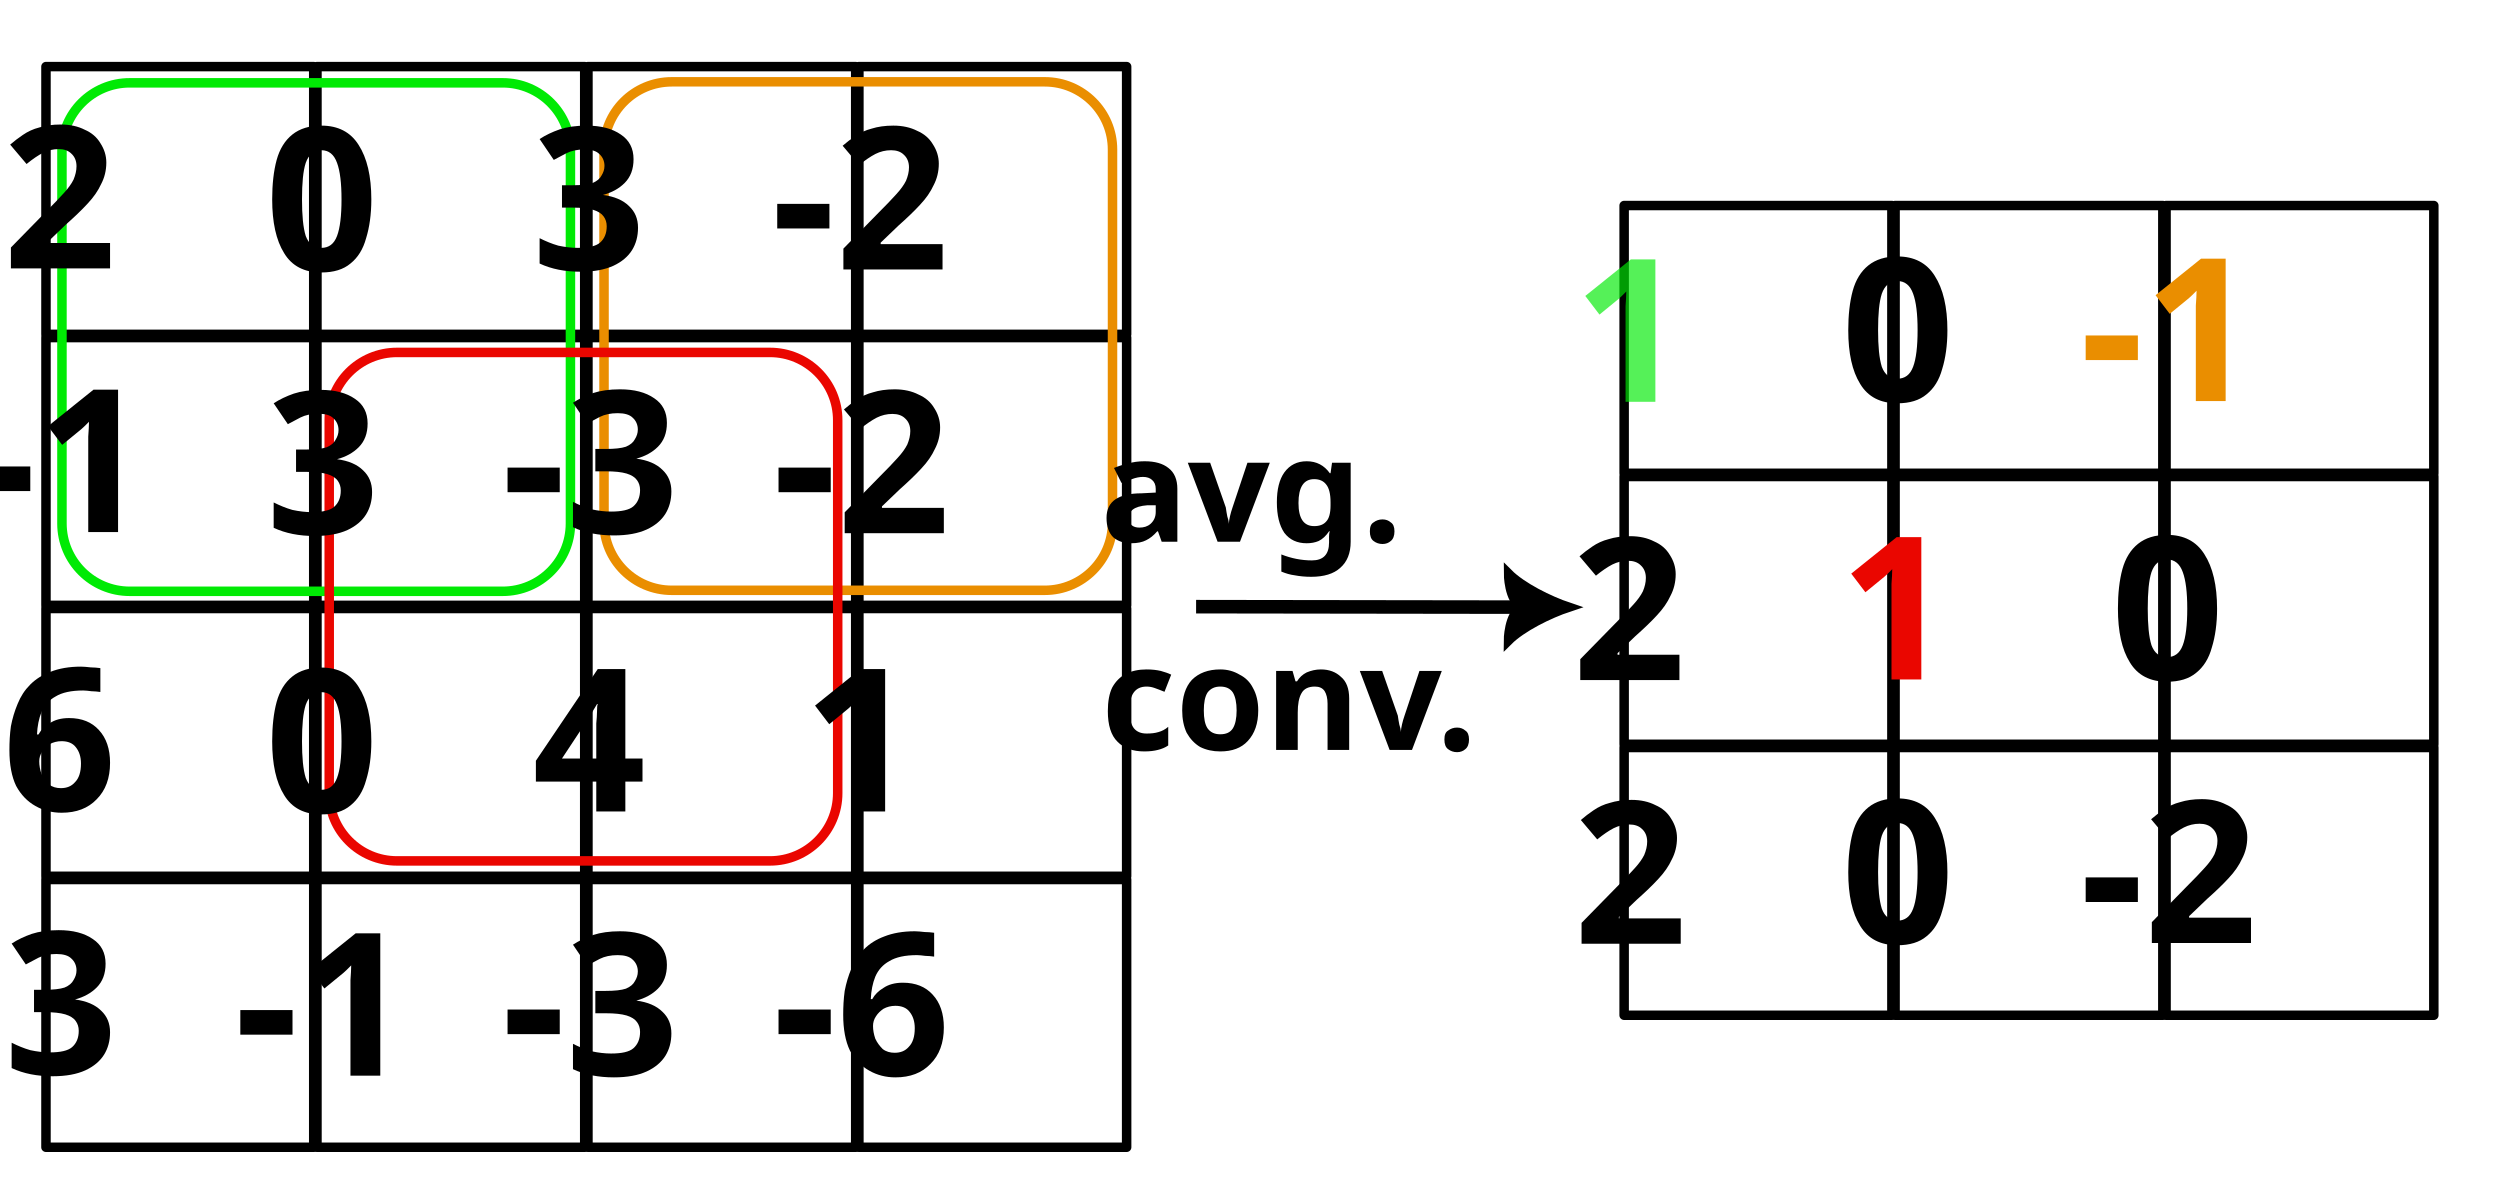
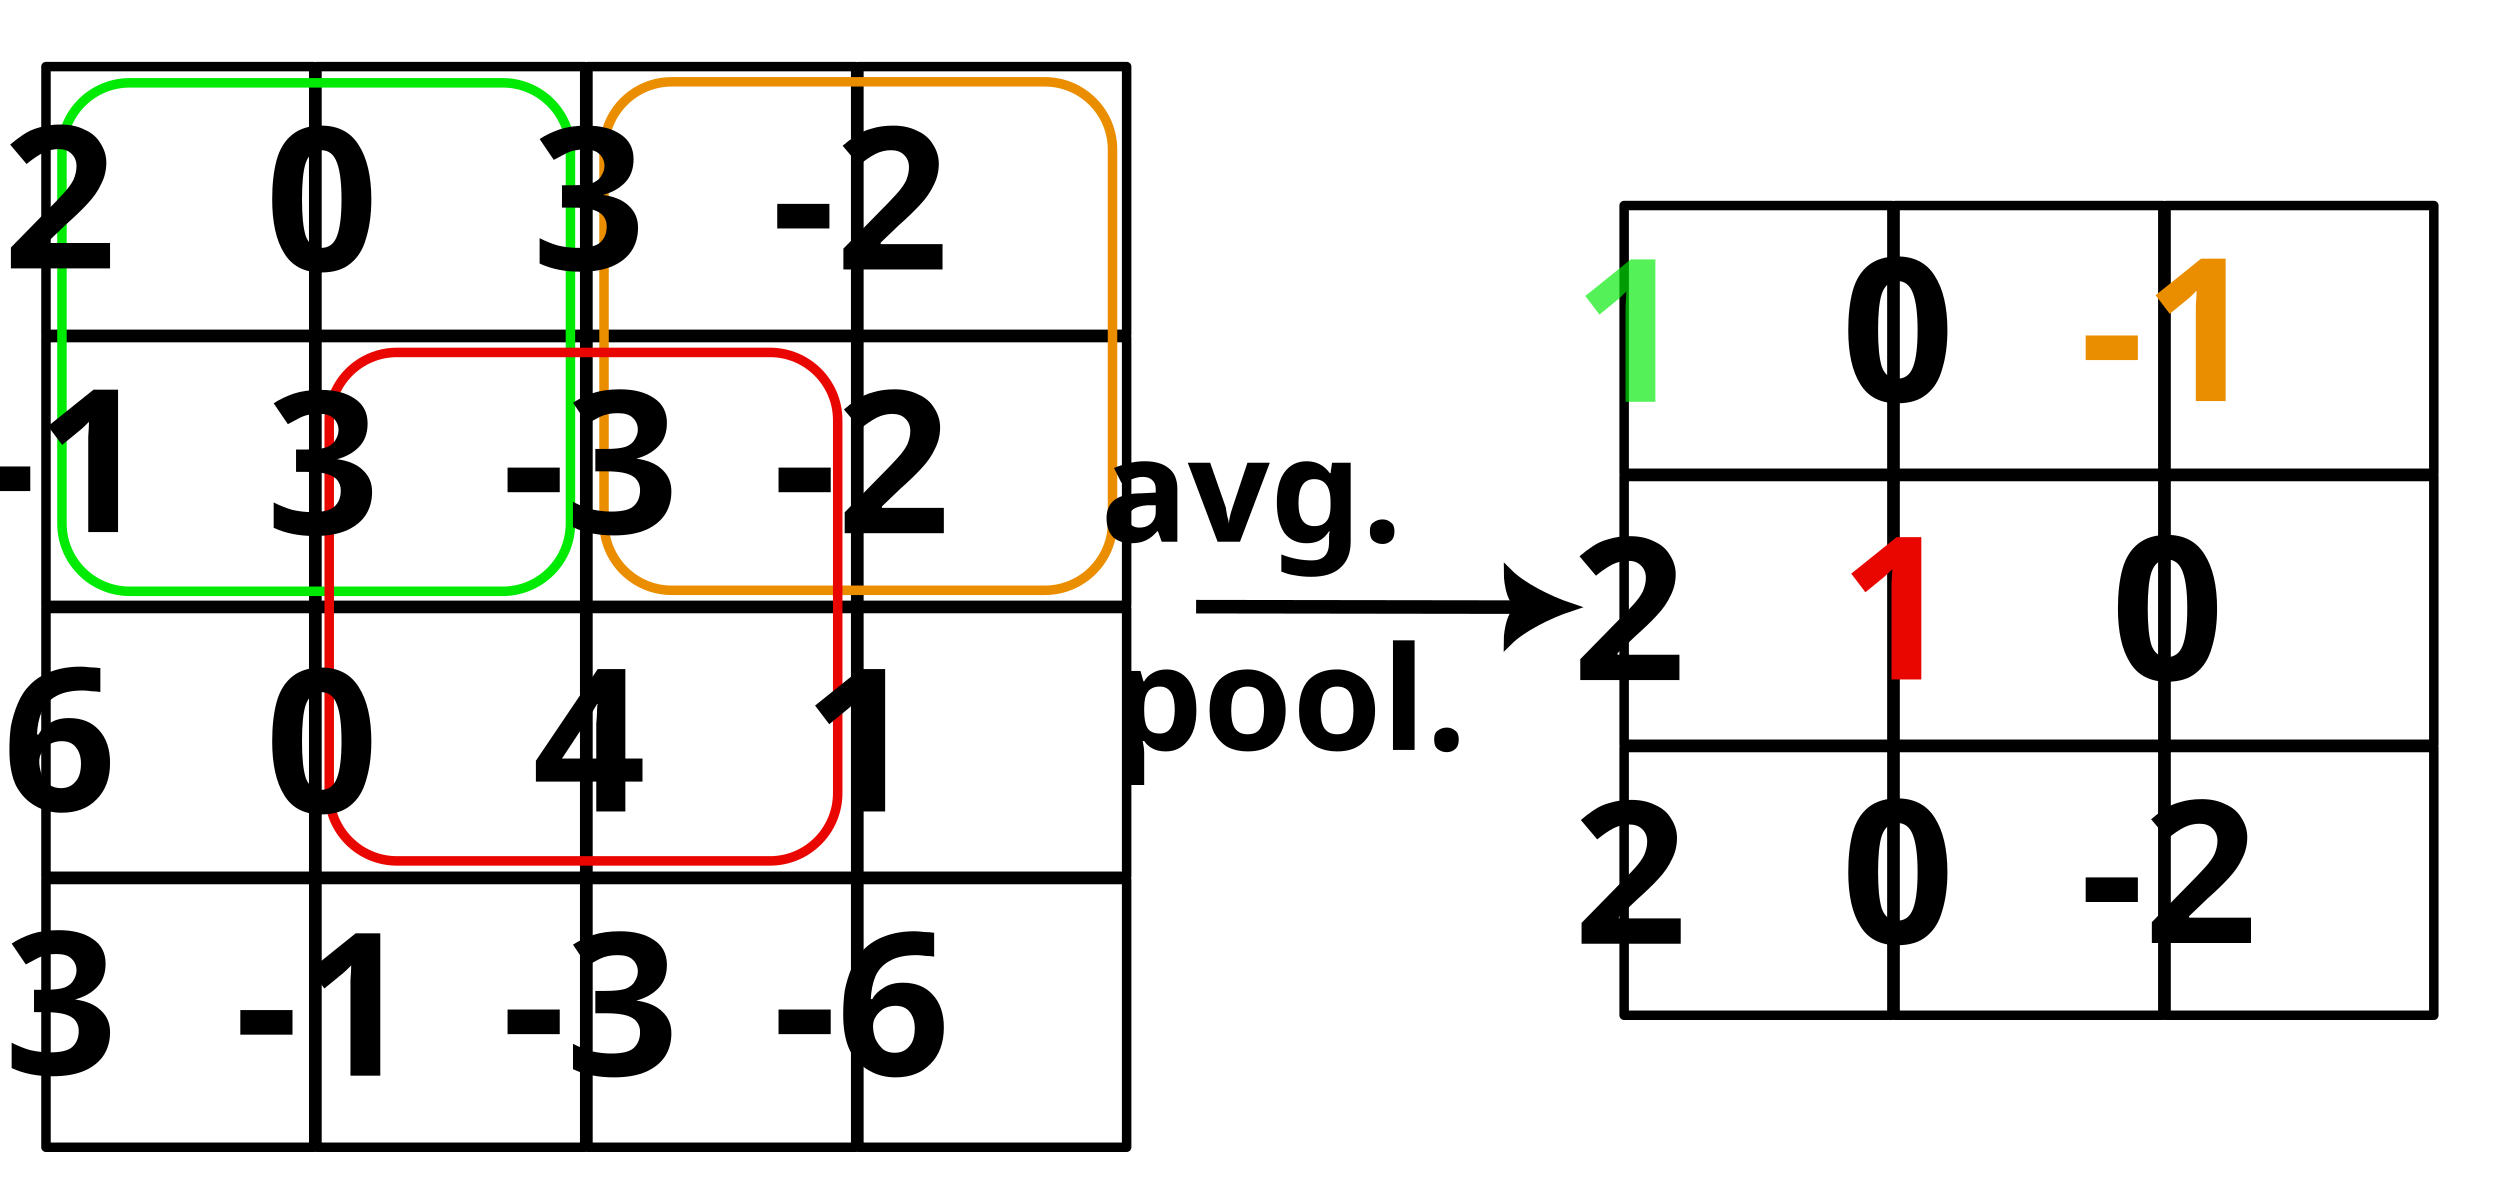
<svg xmlns="http://www.w3.org/2000/svg" width="4.882cm" height="2.329cm" viewBox="-7 -8 52.401 24.998" version="1.1" id="svg5" xml:space="preserve">
  <defs id="defs2">
    <marker style="overflow:visible" id="Arrow5" refX="0" refY="0" orient="auto-start-reverse" markerWidth="5.887" markerHeight="6.609" viewBox="0 0 5.887 6.609" preserveAspectRatio="xMidYMid">
      <path transform="scale(0.5)" style="fill:context-stroke;fill-rule:evenodd;stroke:context-stroke;stroke-width:1pt" d="m 6,0 c -3,1 -7,3 -9,5 0,0 0,-4 2,-5 -2,-1 -2,-5 -2,-5 2,2 6,4 9,5 z" id="path8893" />
    </marker>
    <rect x="-66.624" y="67.563" width="100" height="45" id="rect639" />
    <rect x="195" y="160" width="15" height="20" id="rect10699" />
    <rect x="-66.624" y="67.563" width="100" height="45" id="rect639-3" />
    <rect x="-66.624" y="67.563" width="100" height="45" id="rect2157" />
    <rect x="-66.624" y="67.563" width="100" height="45" id="rect2157-3" />
    <rect x="-66.624" y="67.563" width="100" height="45" id="rect2157-3-6" />
    <rect x="-66.624" y="67.563" width="100" height="45" id="rect639-3-9" />
    <rect x="-66.624" y="67.563" width="100" height="45" id="rect6718" />
    <rect x="-66.624" y="67.563" width="100" height="45" id="rect6720" />
    <rect x="-66.624" y="67.563" width="100" height="45" id="rect6722" />
    <rect x="-66.624" y="67.563" width="220.136" height="38.143" id="rect639-3-5" />
  </defs>
  <g id="layer1" transform="translate(0.09967178,-4.160152)">
    <text xml:space="preserve" style="font-size:4.544px;line-height:0.48;font-family:'Linux Libertine O';-inkscape-font-specification:'Linux Libertine O';text-align:center;text-anchor:middle;fill:#000000;fill-opacity:1;stroke:none;stroke-width:0.606;stroke-linecap:round;stroke-linejoin:round;stroke-miterlimit:4.9;paint-order:markers fill stroke" x="62.749" y="6.236" id="text2161">
      <tspan id="tspan2159" style="font-size:4.544px;stroke-width:0.606" x="62.749" y="6.236" />
    </text>
    <rect style="fill:none;stroke:#000000;stroke-width:0.199;stroke-linecap:round;stroke-linejoin:round;stroke-miterlimit:4.9;stroke-opacity:1;paint-order:markers fill stroke" id="rect8636" width="5.612" height="5.612" x="-6.136" y="-2.444" ry="0" />
    <rect style="fill:none;stroke:#000000;stroke-width:0.199;stroke-linecap:round;stroke-linejoin:round;stroke-miterlimit:4.9;stroke-opacity:1;paint-order:markers fill stroke" id="rect9376" width="5.612" height="5.612" x="-0.456" y="-2.444" ry="0" />
    <rect style="fill:none;stroke:#000000;stroke-width:0.199;stroke-linecap:round;stroke-linejoin:round;stroke-miterlimit:4.9;stroke-opacity:1;paint-order:markers fill stroke" id="rect9376-3" width="5.612" height="5.612" x="5.224" y="-2.444" ry="0" />
    <rect style="fill:none;stroke:#000000;stroke-width:0.199;stroke-linecap:round;stroke-linejoin:round;stroke-miterlimit:4.9;stroke-opacity:1;paint-order:markers fill stroke" id="rect9376-3-6" width="5.612" height="5.612" x="10.903" y="-2.444" ry="0" />
    <rect style="fill:none;stroke:#000000;stroke-width:0.199;stroke-linecap:round;stroke-linejoin:round;stroke-miterlimit:4.9;stroke-opacity:1;paint-order:markers fill stroke" id="rect8636-1" width="5.612" height="5.612" x="-6.136" y="3.236" ry="0" />
    <rect style="fill:none;stroke:#000000;stroke-width:0.199;stroke-linecap:round;stroke-linejoin:round;stroke-miterlimit:4.9;stroke-opacity:1;paint-order:markers fill stroke" id="rect9376-0" width="5.612" height="5.612" x="-0.456" y="3.236" ry="0" />
    <rect style="fill:none;stroke:#000000;stroke-width:0.199;stroke-linecap:round;stroke-linejoin:round;stroke-miterlimit:4.9;stroke-opacity:1;paint-order:markers fill stroke" id="rect9376-3-63" width="5.612" height="5.612" x="5.224" y="3.236" ry="0" />
    <rect style="fill:none;stroke:#000000;stroke-width:0.199;stroke-linecap:round;stroke-linejoin:round;stroke-miterlimit:4.9;stroke-opacity:1;paint-order:markers fill stroke" id="rect9376-3-6-2" width="5.612" height="5.612" x="10.903" y="3.236" ry="0" />
    <rect style="fill:none;stroke:#000000;stroke-width:0.199;stroke-linecap:round;stroke-linejoin:round;stroke-miterlimit:4.9;stroke-opacity:1;paint-order:markers fill stroke" id="rect8636-0" width="5.612" height="5.612" x="-6.136" y="8.915" ry="0" />
    <rect style="fill:none;stroke:#000000;stroke-width:0.199;stroke-linecap:round;stroke-linejoin:round;stroke-miterlimit:4.9;stroke-opacity:1;paint-order:markers fill stroke" id="rect9376-6" width="5.612" height="5.612" x="-0.456" y="8.915" ry="0" />
    <rect style="fill:none;stroke:#000000;stroke-width:0.199;stroke-linecap:round;stroke-linejoin:round;stroke-miterlimit:4.9;stroke-opacity:1;paint-order:markers fill stroke" id="rect9376-3-1" width="5.612" height="5.612" x="5.224" y="8.915" ry="0" />
    <rect style="fill:none;stroke:#000000;stroke-width:0.199;stroke-linecap:round;stroke-linejoin:round;stroke-miterlimit:4.9;stroke-opacity:1;paint-order:markers fill stroke" id="rect9376-3-6-5" width="5.612" height="5.612" x="10.903" y="8.915" ry="0" />
    <rect style="fill:none;stroke:#000000;stroke-width:0.199;stroke-linecap:round;stroke-linejoin:round;stroke-miterlimit:4.9;stroke-opacity:1;paint-order:markers fill stroke" id="rect8636-1-5" width="5.612" height="5.612" x="-6.136" y="14.595" ry="0" />
    <rect style="fill:none;stroke:#000000;stroke-width:0.199;stroke-linecap:round;stroke-linejoin:round;stroke-miterlimit:4.9;stroke-opacity:1;paint-order:markers fill stroke" id="rect9376-0-4" width="5.612" height="5.612" x="-0.456" y="14.595" ry="0" />
    <rect style="fill:none;stroke:#000000;stroke-width:0.199;stroke-linecap:round;stroke-linejoin:round;stroke-miterlimit:4.9;stroke-opacity:1;paint-order:markers fill stroke" id="rect9376-3-63-7" width="5.612" height="5.612" x="5.224" y="14.595" ry="0" />
    <rect style="fill:none;stroke:#000000;stroke-width:0.199;stroke-linecap:round;stroke-linejoin:round;stroke-miterlimit:4.9;stroke-opacity:1;paint-order:markers fill stroke" id="rect9376-3-6-2-6" width="5.612" height="5.612" x="10.903" y="14.595" ry="0" />
    <rect style="fill:none;stroke:#00ea04;stroke-width:0.199;stroke-linecap:round;stroke-linejoin:round;stroke-miterlimit:4.9;stroke-opacity:1;paint-order:markers fill stroke" id="rect8636-4" width="10.658" height="10.658" x="-5.801" y="-2.104" ry="1.42" />
    <rect style="fill:none;stroke:#ea8e00;stroke-width:0.199;stroke-linecap:round;stroke-linejoin:round;stroke-miterlimit:4.9;stroke-opacity:1;paint-order:markers fill stroke" id="rect8636-4-7" width="10.658" height="10.658" x="5.561" y="-2.125" ry="1.42" />
    <rect style="fill:none;stroke:#ea0600;stroke-width:0.199;stroke-linecap:round;stroke-linejoin:round;stroke-miterlimit:4.9;stroke-opacity:1;paint-order:markers fill stroke" id="rect9973" width="10.658" height="10.658" x="-0.199" y="3.547" ry="1.42" />
    <text xml:space="preserve" style="font-weight:bold;font-size:4.165px;line-height:0.48;font-family:'Linux Libertine O';-inkscape-font-specification:'Linux Libertine O Bold';text-align:center;text-anchor:middle;fill:none;stroke:#e2ea00;stroke-width:0.392;stroke-linecap:round;stroke-linejoin:round;stroke-miterlimit:4.9;stroke-opacity:1;paint-order:markers fill stroke" x="-3.144" y="1.786" id="text11527">
      <tspan id="tspan11525" style="font-size:4.165px;fill:#000000;fill-opacity:1;stroke:none;stroke-width:0.392" x="-3.144" y="1.786">2</tspan>
    </text>
    <text xml:space="preserve" style="font-weight:bold;font-size:4.165px;line-height:0.48;font-family:'Linux Libertine O';-inkscape-font-specification:'Linux Libertine O Bold';text-align:center;text-anchor:middle;fill:none;stroke:#e2ea00;stroke-width:0.392;stroke-linecap:round;stroke-linejoin:round;stroke-miterlimit:4.9;stroke-opacity:1;paint-order:markers fill stroke" x="2.35" y="1.822" id="text11571">
      <tspan id="tspan11569" style="font-size:4.165px;fill:#000000;fill-opacity:1;stroke:none;stroke-width:0.392" x="2.35" y="1.822">0</tspan>
    </text>
    <text xml:space="preserve" style="font-weight:bold;font-size:4.165px;line-height:0.48;font-family:'Linux Libertine O';-inkscape-font-specification:'Linux Libertine O Bold';text-align:center;text-anchor:middle;fill:none;stroke:#e2ea00;stroke-width:0.392;stroke-linecap:round;stroke-linejoin:round;stroke-miterlimit:4.9;stroke-opacity:1;paint-order:markers fill stroke" x="7.955" y="1.808" id="text11615">
      <tspan id="tspan11613" style="font-size:4.165px;fill:#000000;fill-opacity:1;stroke:none;stroke-width:0.392" x="7.955" y="1.808">3</tspan>
    </text>
    <text xml:space="preserve" style="font-weight:bold;font-size:4.165px;line-height:0.48;font-family:'Linux Libertine O';-inkscape-font-specification:'Linux Libertine O Bold';text-align:center;text-anchor:middle;fill:none;stroke:#e2ea00;stroke-width:0.392;stroke-linecap:round;stroke-linejoin:round;stroke-miterlimit:4.9;stroke-opacity:1;paint-order:markers fill stroke" x="13.635" y="1.808" id="text11659">
      <tspan id="tspan11657" style="font-size:4.165px;fill:#000000;fill-opacity:1;stroke:none;stroke-width:0.392" x="13.635" y="1.808">-2</tspan>
    </text>
    <text xml:space="preserve" style="font-weight:bold;font-size:4.165px;line-height:0.48;font-family:'Linux Libertine O';-inkscape-font-specification:'Linux Libertine O Bold';text-align:center;text-anchor:middle;fill:none;stroke:#e2ea00;stroke-width:0.392;stroke-linecap:round;stroke-linejoin:round;stroke-miterlimit:4.9;stroke-opacity:1;paint-order:markers fill stroke" x="-3.114" y="7.312" id="text11739">
      <tspan id="tspan11737" style="font-size:4.165px;fill:#000000;fill-opacity:1;stroke:none;stroke-width:0.392" x="-3.114" y="7.312">-1</tspan>
    </text>
    <text xml:space="preserve" style="font-weight:bold;font-size:4.165px;line-height:0.48;font-family:'Linux Libertine O';-inkscape-font-specification:'Linux Libertine O Bold';text-align:center;text-anchor:middle;fill:none;stroke:#e2ea00;stroke-width:0.392;stroke-linecap:round;stroke-linejoin:round;stroke-miterlimit:4.9;stroke-opacity:1;paint-order:markers fill stroke" x="2.38" y="7.348" id="text11743">
      <tspan id="tspan11741" style="font-size:4.165px;fill:#000000;fill-opacity:1;stroke:none;stroke-width:0.392" x="2.38" y="7.348">3</tspan>
    </text>
    <text xml:space="preserve" style="font-weight:bold;font-size:4.165px;line-height:0.48;font-family:'Linux Libertine O';-inkscape-font-specification:'Linux Libertine O Bold';text-align:center;text-anchor:middle;fill:none;stroke:#e2ea00;stroke-width:0.392;stroke-linecap:round;stroke-linejoin:round;stroke-miterlimit:4.9;stroke-opacity:1;paint-order:markers fill stroke" x="7.985" y="7.334" id="text11747">
      <tspan id="tspan11745" style="font-size:4.165px;fill:#000000;fill-opacity:1;stroke:none;stroke-width:0.392" x="7.985" y="7.334">-3</tspan>
    </text>
    <text xml:space="preserve" style="font-weight:bold;font-size:4.165px;line-height:0.48;font-family:'Linux Libertine O';-inkscape-font-specification:'Linux Libertine O Bold';text-align:center;text-anchor:middle;fill:none;stroke:#e2ea00;stroke-width:0.392;stroke-linecap:round;stroke-linejoin:round;stroke-miterlimit:4.9;stroke-opacity:1;paint-order:markers fill stroke" x="13.665" y="7.334" id="text11751">
      <tspan id="tspan11749" style="font-size:4.165px;fill:#000000;fill-opacity:1;stroke:none;stroke-width:0.392" x="13.665" y="7.334">-2</tspan>
    </text>
    <text xml:space="preserve" style="font-weight:bold;font-size:4.165px;line-height:0.48;font-family:'Linux Libertine O';-inkscape-font-specification:'Linux Libertine O Bold';text-align:center;text-anchor:middle;fill:none;stroke:#e2ea00;stroke-width:0.392;stroke-linecap:round;stroke-linejoin:round;stroke-miterlimit:4.9;stroke-opacity:1;paint-order:markers fill stroke" x="-3.144" y="13.146" id="text11879">
      <tspan id="tspan11877" style="font-size:4.165px;fill:#000000;fill-opacity:1;stroke:none;stroke-width:0.392" x="-3.144" y="13.146">6</tspan>
    </text>
    <text xml:space="preserve" style="font-weight:bold;font-size:4.165px;line-height:0.48;font-family:'Linux Libertine O';-inkscape-font-specification:'Linux Libertine O Bold';text-align:center;text-anchor:middle;fill:none;stroke:#e2ea00;stroke-width:0.392;stroke-linecap:round;stroke-linejoin:round;stroke-miterlimit:4.9;stroke-opacity:1;paint-order:markers fill stroke" x="2.35" y="13.182" id="text11883">
      <tspan id="tspan11881" style="font-size:4.165px;fill:#000000;fill-opacity:1;stroke:none;stroke-width:0.392" x="2.35" y="13.182">0</tspan>
    </text>
    <text xml:space="preserve" style="font-weight:bold;font-size:4.165px;line-height:0.48;font-family:'Linux Libertine O';-inkscape-font-specification:'Linux Libertine O Bold';text-align:center;text-anchor:middle;fill:none;stroke:#e2ea00;stroke-width:0.392;stroke-linecap:round;stroke-linejoin:round;stroke-miterlimit:4.9;stroke-opacity:1;paint-order:markers fill stroke" x="7.955" y="13.168" id="text11887">
      <tspan id="tspan11885" style="font-size:4.165px;fill:#000000;fill-opacity:1;stroke:none;stroke-width:0.392" x="7.955" y="13.168">4</tspan>
    </text>
    <text xml:space="preserve" style="font-weight:bold;font-size:4.165px;line-height:0.48;font-family:'Linux Libertine O';-inkscape-font-specification:'Linux Libertine O Bold';text-align:center;text-anchor:middle;fill:none;stroke:#e2ea00;stroke-width:0.392;stroke-linecap:round;stroke-linejoin:round;stroke-miterlimit:4.9;stroke-opacity:1;paint-order:markers fill stroke" x="13.635" y="13.168" id="text11891">
      <tspan id="tspan11889" style="font-size:4.165px;fill:#000000;fill-opacity:1;stroke:none;stroke-width:0.392" x="13.635" y="13.168">1</tspan>
    </text>
    <text xml:space="preserve" style="font-weight:bold;font-size:4.165px;line-height:0.48;font-family:'Linux Libertine O';-inkscape-font-specification:'Linux Libertine O Bold';text-align:center;text-anchor:middle;fill:none;stroke:#e2ea00;stroke-width:0.392;stroke-linecap:round;stroke-linejoin:round;stroke-miterlimit:4.9;stroke-opacity:1;paint-order:markers fill stroke" x="-3.114" y="18.672" id="text11895">
      <tspan id="tspan11893" style="font-size:4.165px;fill:#000000;fill-opacity:1;stroke:none;stroke-width:0.392" x="-3.114" y="18.672">3</tspan>
    </text>
    <text xml:space="preserve" style="font-weight:bold;font-size:4.165px;line-height:0.48;font-family:'Linux Libertine O';-inkscape-font-specification:'Linux Libertine O Bold';text-align:center;text-anchor:middle;fill:none;stroke:#e2ea00;stroke-width:0.392;stroke-linecap:round;stroke-linejoin:round;stroke-miterlimit:4.9;stroke-opacity:1;paint-order:markers fill stroke" x="2.38" y="18.708" id="text11899">
      <tspan id="tspan11897" style="font-size:4.165px;fill:#000000;fill-opacity:1;stroke:none;stroke-width:0.392" x="2.38" y="18.708">-1</tspan>
    </text>
    <text xml:space="preserve" style="font-weight:bold;font-size:4.165px;line-height:0.48;font-family:'Linux Libertine O';-inkscape-font-specification:'Linux Libertine O Bold';text-align:center;text-anchor:middle;fill:none;stroke:#e2ea00;stroke-width:0.392;stroke-linecap:round;stroke-linejoin:round;stroke-miterlimit:4.9;stroke-opacity:1;paint-order:markers fill stroke" x="7.985" y="18.694" id="text11903">
      <tspan id="tspan11901" style="font-size:4.165px;fill:#000000;fill-opacity:1;stroke:none;stroke-width:0.392" x="7.985" y="18.694">-3</tspan>
    </text>
    <text xml:space="preserve" style="font-weight:bold;font-size:4.165px;line-height:0.48;font-family:'Linux Libertine O';-inkscape-font-specification:'Linux Libertine O Bold';text-align:center;text-anchor:middle;fill:none;stroke:#e2ea00;stroke-width:0.392;stroke-linecap:round;stroke-linejoin:round;stroke-miterlimit:4.9;stroke-opacity:1;paint-order:markers fill stroke" x="13.665" y="18.694" id="text11907">
      <tspan id="tspan11905" style="font-size:4.165px;fill:#000000;fill-opacity:1;stroke:none;stroke-width:0.392" x="13.665" y="18.694">-6</tspan>
    </text>
    <rect style="fill:none;stroke:#000000;stroke-width:0.199;stroke-linecap:round;stroke-linejoin:round;stroke-miterlimit:4.9;stroke-opacity:1;paint-order:markers fill stroke" id="rect9376-0-44" width="5.612" height="5.612" x="26.943" y="0.468" ry="0" />
    <rect style="fill:none;stroke:#000000;stroke-width:0.199;stroke-linecap:round;stroke-linejoin:round;stroke-miterlimit:4.9;stroke-opacity:1;paint-order:markers fill stroke" id="rect9376-3-63-3" width="5.612" height="5.612" x="32.622" y="0.468" ry="0" />
    <rect style="fill:none;stroke:#000000;stroke-width:0.199;stroke-linecap:round;stroke-linejoin:round;stroke-miterlimit:4.9;stroke-opacity:1;paint-order:markers fill stroke" id="rect9376-3-6-2-0" width="5.612" height="5.612" x="38.302" y="0.468" ry="0" />
    <rect style="fill:none;stroke:#000000;stroke-width:0.199;stroke-linecap:round;stroke-linejoin:round;stroke-miterlimit:4.9;stroke-opacity:1;paint-order:markers fill stroke" id="rect9376-6-7" width="5.612" height="5.612" x="26.943" y="6.148" ry="0" />
    <rect style="fill:none;stroke:#000000;stroke-width:0.199;stroke-linecap:round;stroke-linejoin:round;stroke-miterlimit:4.9;stroke-opacity:1;paint-order:markers fill stroke" id="rect9376-3-1-8" width="5.612" height="5.612" x="32.622" y="6.148" ry="0" />
    <rect style="fill:none;stroke:#000000;stroke-width:0.199;stroke-linecap:round;stroke-linejoin:round;stroke-miterlimit:4.9;stroke-opacity:1;paint-order:markers fill stroke" id="rect9376-3-6-5-6" width="5.612" height="5.612" x="38.302" y="6.148" ry="0" />
    <rect style="fill:none;stroke:#000000;stroke-width:0.199;stroke-linecap:round;stroke-linejoin:round;stroke-miterlimit:4.9;stroke-opacity:1;paint-order:markers fill stroke" id="rect9376-0-4-8" width="5.612" height="5.612" x="26.943" y="11.828" ry="0" />
    <rect style="fill:none;stroke:#000000;stroke-width:0.199;stroke-linecap:round;stroke-linejoin:round;stroke-miterlimit:4.9;stroke-opacity:1;paint-order:markers fill stroke" id="rect9376-3-63-7-8" width="5.612" height="5.612" x="32.622" y="11.828" ry="0" />
    <rect style="fill:none;stroke:#000000;stroke-width:0.199;stroke-linecap:round;stroke-linejoin:round;stroke-miterlimit:4.9;stroke-opacity:1;paint-order:markers fill stroke" id="rect9376-3-6-2-6-4" width="5.612" height="5.612" x="38.302" y="11.828" ry="0" />
    <text xml:space="preserve" style="font-weight:bold;font-size:4.165px;line-height:0.48;font-family:'Linux Libertine O';-inkscape-font-specification:'Linux Libertine O Bold';text-align:center;text-anchor:middle;fill:#00ea05;fill-opacity:0.667;stroke:#e2ea00;stroke-width:0.392;stroke-linecap:round;stroke-linejoin:round;stroke-miterlimit:4.9;stroke-opacity:1;paint-order:markers fill stroke" x="29.778" y="4.581" id="text11743-1">
      <tspan id="tspan11741-4" style="font-size:4.165px;fill:#00ea05;fill-opacity:0.667;stroke:none;stroke-width:0.392" x="29.778" y="4.581">1</tspan>
    </text>
    <text xml:space="preserve" style="font-weight:bold;font-size:4.165px;line-height:0.48;font-family:'Linux Libertine O';-inkscape-font-specification:'Linux Libertine O Bold';text-align:center;text-anchor:middle;fill:#000000;fill-opacity:1;stroke:#e2ea00;stroke-width:1.143;stroke-linecap:round;stroke-linejoin:round;stroke-miterlimit:4.9;stroke-dasharray:none;stroke-opacity:1;paint-order:markers fill stroke" x="35.383" y="4.567" id="text11747-9">
      <tspan id="tspan11745-2" style="font-size:4.165px;fill:#000000;fill-opacity:1;stroke:none;stroke-width:1.143;stroke-dasharray:none" x="35.383" y="4.567">0</tspan>
    </text>
    <text xml:space="preserve" style="font-weight:bold;font-size:4.165px;line-height:0.48;font-family:'Linux Libertine O';-inkscape-font-specification:'Linux Libertine O Bold';text-align:center;text-anchor:middle;fill:#ea8e00;fill-opacity:1;stroke:none;stroke-width:0.392;stroke-linecap:round;stroke-linejoin:round;stroke-miterlimit:4.9;stroke-opacity:1;paint-order:markers fill stroke" x="41.063" y="4.567" id="text11751-0">
      <tspan id="tspan11749-6" style="font-size:4.165px;fill:#ea8e00;fill-opacity:1;stroke:none;stroke-width:0.392;stroke-opacity:1" x="41.063" y="4.567">-1</tspan>
    </text>
    <text xml:space="preserve" style="font-weight:bold;font-size:4.165px;line-height:0.48;font-family:'Linux Libertine O';-inkscape-font-specification:'Linux Libertine O Bold';text-align:center;text-anchor:middle;fill:none;stroke:#e2ea00;stroke-width:0.392;stroke-linecap:round;stroke-linejoin:round;stroke-miterlimit:4.9;stroke-opacity:1;paint-order:markers fill stroke" x="29.749" y="10.414" id="text11883-8">
      <tspan id="tspan11881-9" style="font-size:4.165px;fill:#000000;fill-opacity:1;stroke:none;stroke-width:0.392" x="29.749" y="10.414">2</tspan>
    </text>
    <text xml:space="preserve" style="font-weight:bold;font-size:4.165px;line-height:0.48;font-family:'Linux Libertine O';-inkscape-font-specification:'Linux Libertine O Bold';text-align:center;text-anchor:middle;fill:#ea0600;fill-opacity:1;stroke:#e2ea00;stroke-width:0.392;stroke-linecap:round;stroke-linejoin:round;stroke-miterlimit:4.9;stroke-opacity:1;paint-order:markers fill stroke" x="35.354" y="10.4" id="text11887-2">
      <tspan id="tspan11885-6" style="font-size:4.165px;fill:#ea0600;fill-opacity:1;stroke:none;stroke-width:0.392" x="35.354" y="10.4">1</tspan>
    </text>
    <text xml:space="preserve" style="font-weight:bold;font-size:4.165px;line-height:0.48;font-family:'Linux Libertine O';-inkscape-font-specification:'Linux Libertine O Bold';text-align:center;text-anchor:middle;fill:none;stroke:#e2ea00;stroke-width:0.392;stroke-linecap:round;stroke-linejoin:round;stroke-miterlimit:4.9;stroke-opacity:1;paint-order:markers fill stroke" x="41.034" y="10.4" id="text11891-6">
      <tspan id="tspan11889-4" style="font-size:4.165px;fill:#000000;fill-opacity:1;stroke:none;stroke-width:0.392" x="41.034" y="10.4">0</tspan>
    </text>
    <text xml:space="preserve" style="font-weight:bold;font-size:4.165px;line-height:0.48;font-family:'Linux Libertine O';-inkscape-font-specification:'Linux Libertine O Bold';text-align:center;text-anchor:middle;fill:none;stroke:#e2ea00;stroke-width:0.392;stroke-linecap:round;stroke-linejoin:round;stroke-miterlimit:4.9;stroke-opacity:1;paint-order:markers fill stroke" x="29.778" y="15.94" id="text11899-9">
      <tspan id="tspan11897-5" style="font-size:4.165px;fill:#000000;fill-opacity:1;stroke:none;stroke-width:0.392" x="29.778" y="15.94">2</tspan>
    </text>
    <text xml:space="preserve" style="font-weight:bold;font-size:4.165px;line-height:0.48;font-family:'Linux Libertine O';-inkscape-font-specification:'Linux Libertine O Bold';text-align:center;text-anchor:middle;fill:none;stroke:#e2ea00;stroke-width:0.392;stroke-linecap:round;stroke-linejoin:round;stroke-miterlimit:4.9;stroke-opacity:1;paint-order:markers fill stroke" x="35.383" y="15.926" id="text11903-0">
      <tspan id="tspan11901-4" style="font-size:4.165px;fill:#000000;fill-opacity:1;stroke:none;stroke-width:0.392" x="35.383" y="15.926">0</tspan>
    </text>
    <text xml:space="preserve" style="font-weight:bold;font-size:4.165px;line-height:0.48;font-family:'Linux Libertine O';-inkscape-font-specification:'Linux Libertine O Bold';text-align:center;text-anchor:middle;fill:none;stroke:#e2ea00;stroke-width:0.392;stroke-linecap:round;stroke-linejoin:round;stroke-miterlimit:4.9;stroke-opacity:1;paint-order:markers fill stroke" x="41.063" y="15.926" id="text11907-8">
      <tspan id="tspan11905-7" style="font-size:4.165px;fill:#000000;fill-opacity:1;stroke:none;stroke-width:0.392" x="41.063" y="15.926">-2</tspan>
    </text>
    <path style="fill:none;fill-rule:evenodd;stroke:#000000;stroke-width:0.284;stroke-linecap:butt;stroke-linejoin:miter;stroke-dasharray:none;stroke-opacity:1;marker-end:url(#Arrow5)" d="m 17.971,8.876 6.969,0.01" id="path14986" />
    <text xml:space="preserve" style="font-weight:bold;font-size:3.029px;line-height:0.48;font-family:'Linux Libertine O';-inkscape-font-specification:'Linux Libertine O Bold';text-align:center;text-anchor:middle;fill:#ea0600;fill-opacity:1;stroke:none;stroke-width:0.284;stroke-linecap:round;stroke-linejoin:round;stroke-miterlimit:4.9;stroke-dasharray:none;stroke-opacity:1;paint-order:markers fill stroke" x="21.893" y="7.516" id="text15309">
      <tspan id="tspan15307" style="font-size:3.029px;fill:#000000;fill-opacity:1;stroke-width:0.284" x="21.893" y="7.516">avg.</tspan>
      <tspan style="font-size:3.029px;fill:#000000;fill-opacity:1;stroke-width:0.284" x="21.893" y="8.97" id="tspan15311" />
      <tspan style="font-size:3.029px;fill:#000000;fill-opacity:1;stroke-width:0.284" x="21.893" y="10.424" id="tspan15313" />
-       <tspan style="font-size:3.029px;fill:#000000;fill-opacity:1;stroke-width:0.284" x="21.893" y="11.878" id="tspan15317">conv.</tspan>
+       <tspan style="font-size:3.029px;fill:#000000;fill-opacity:1;stroke-width:0.284" x="21.893" y="11.878" id="tspan15317">pool.</tspan>
    </text>
  </g>
</svg>
